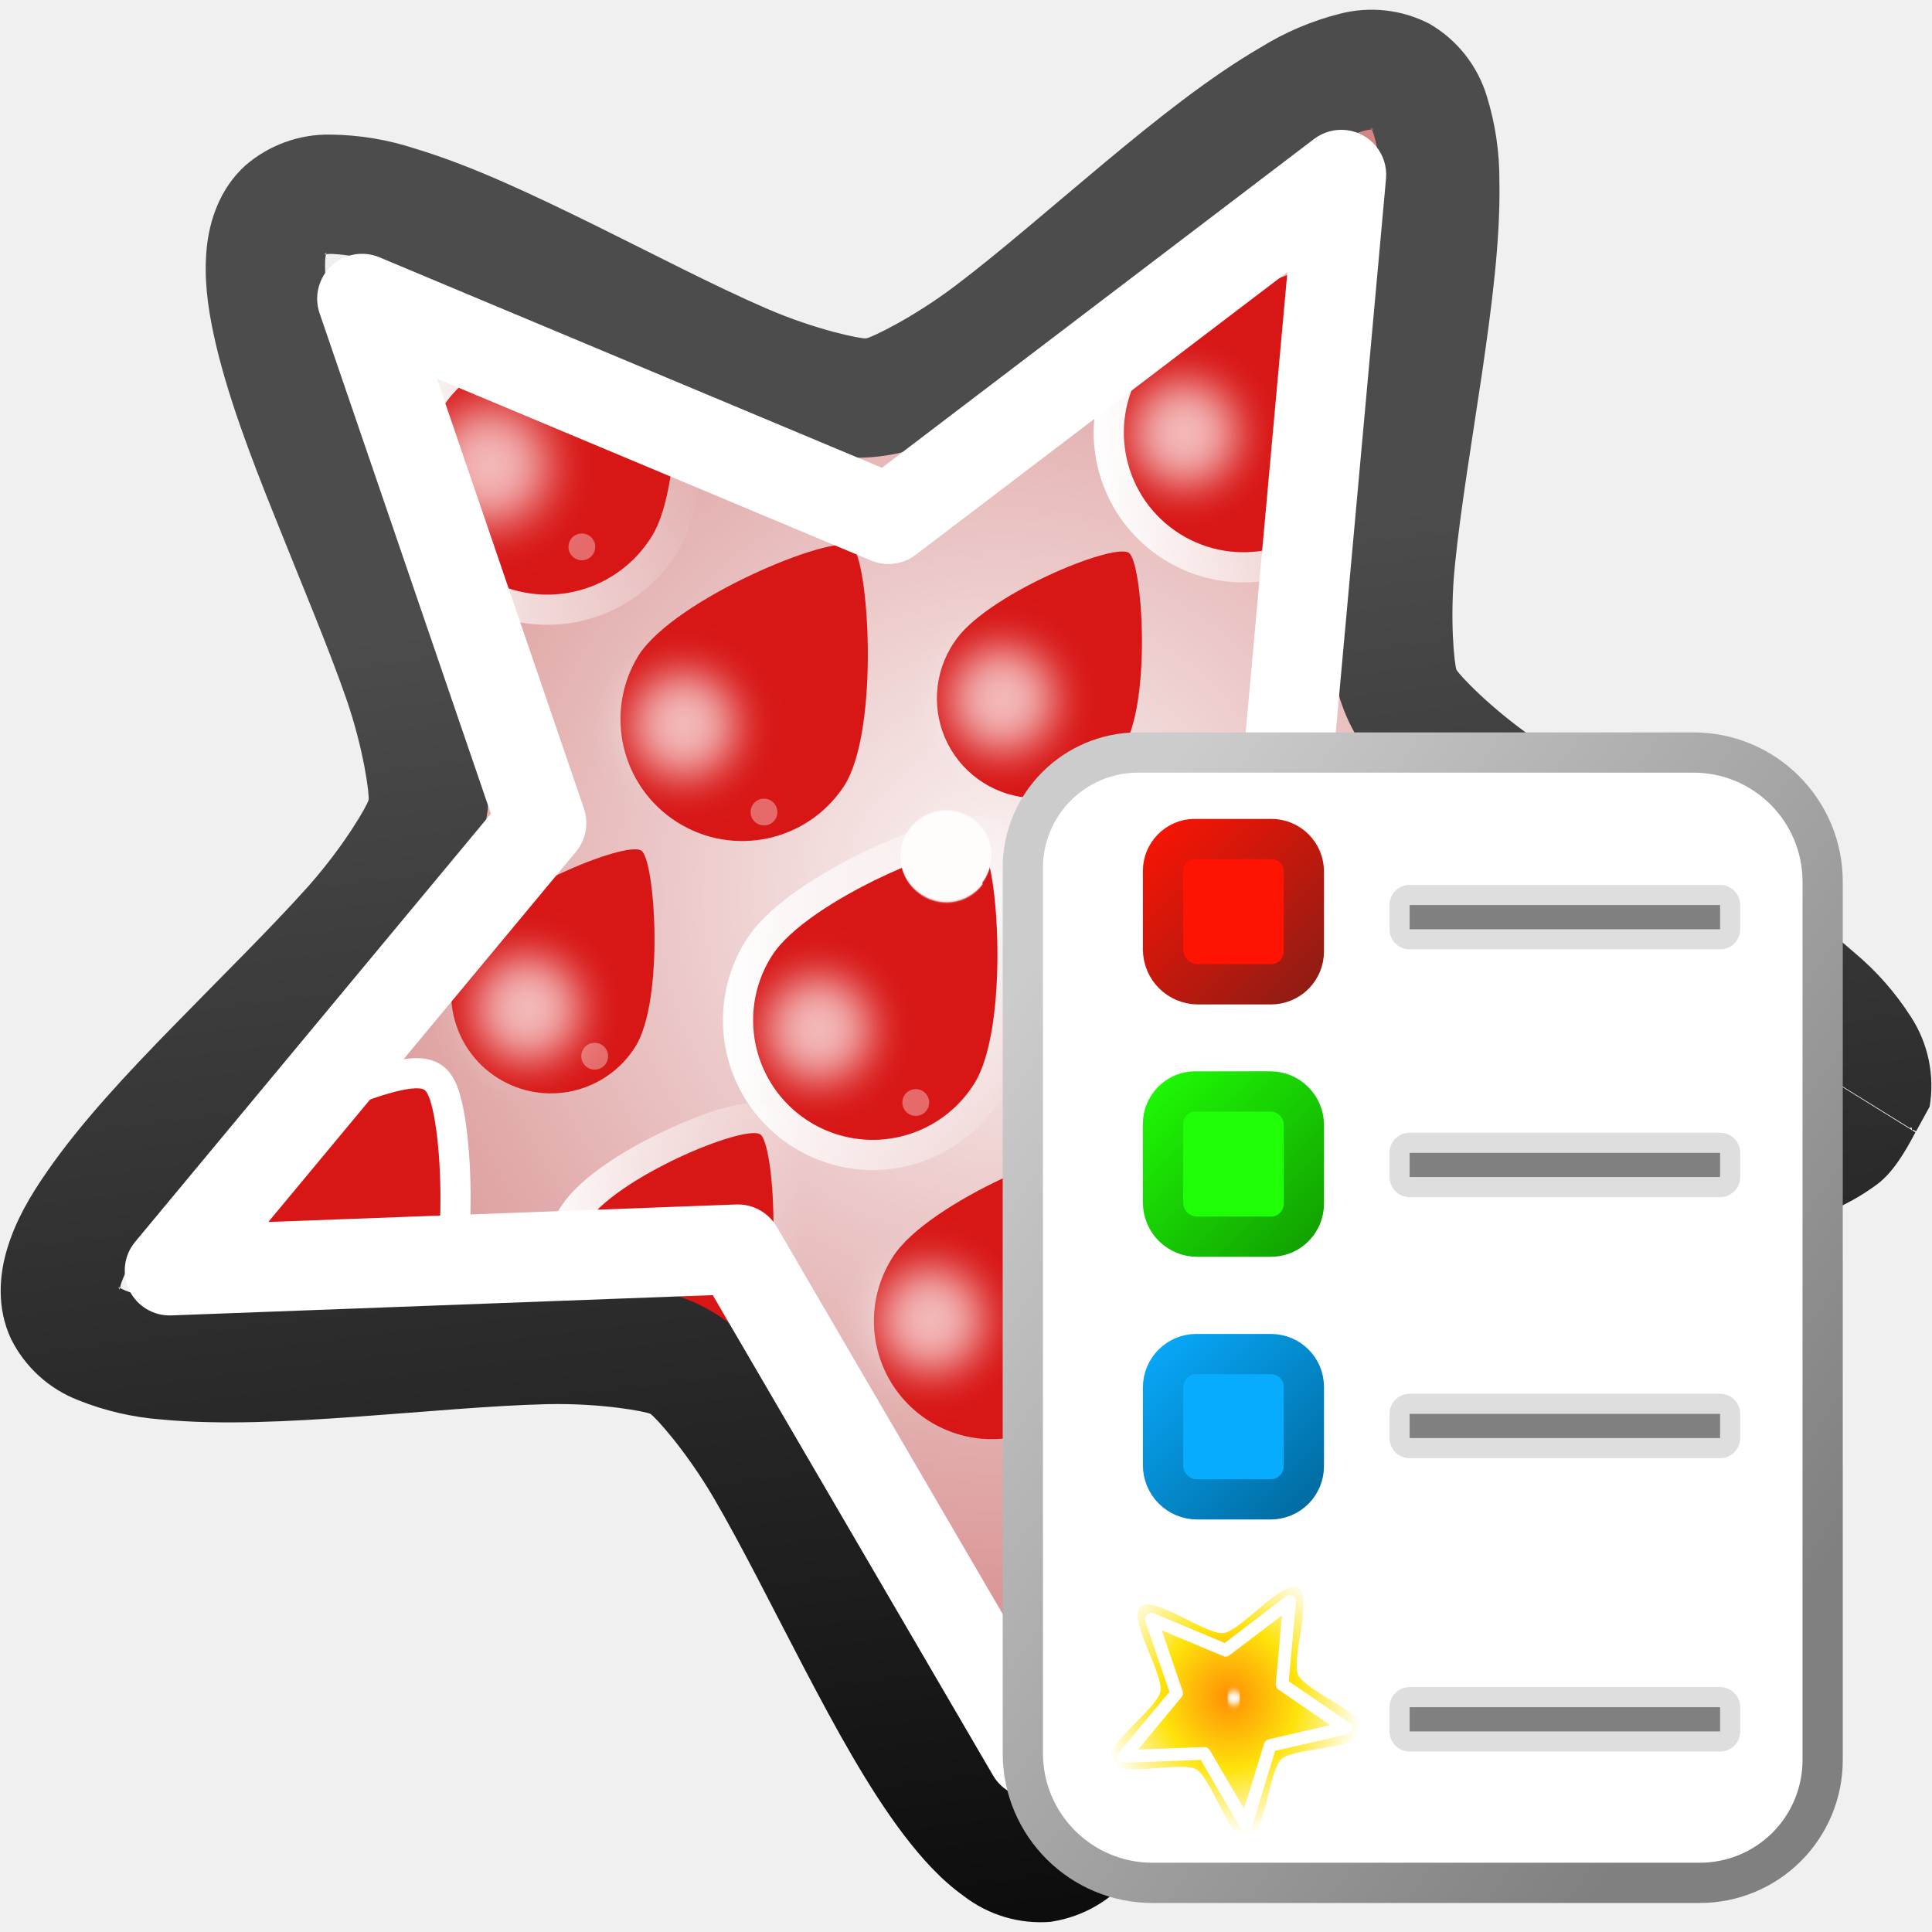
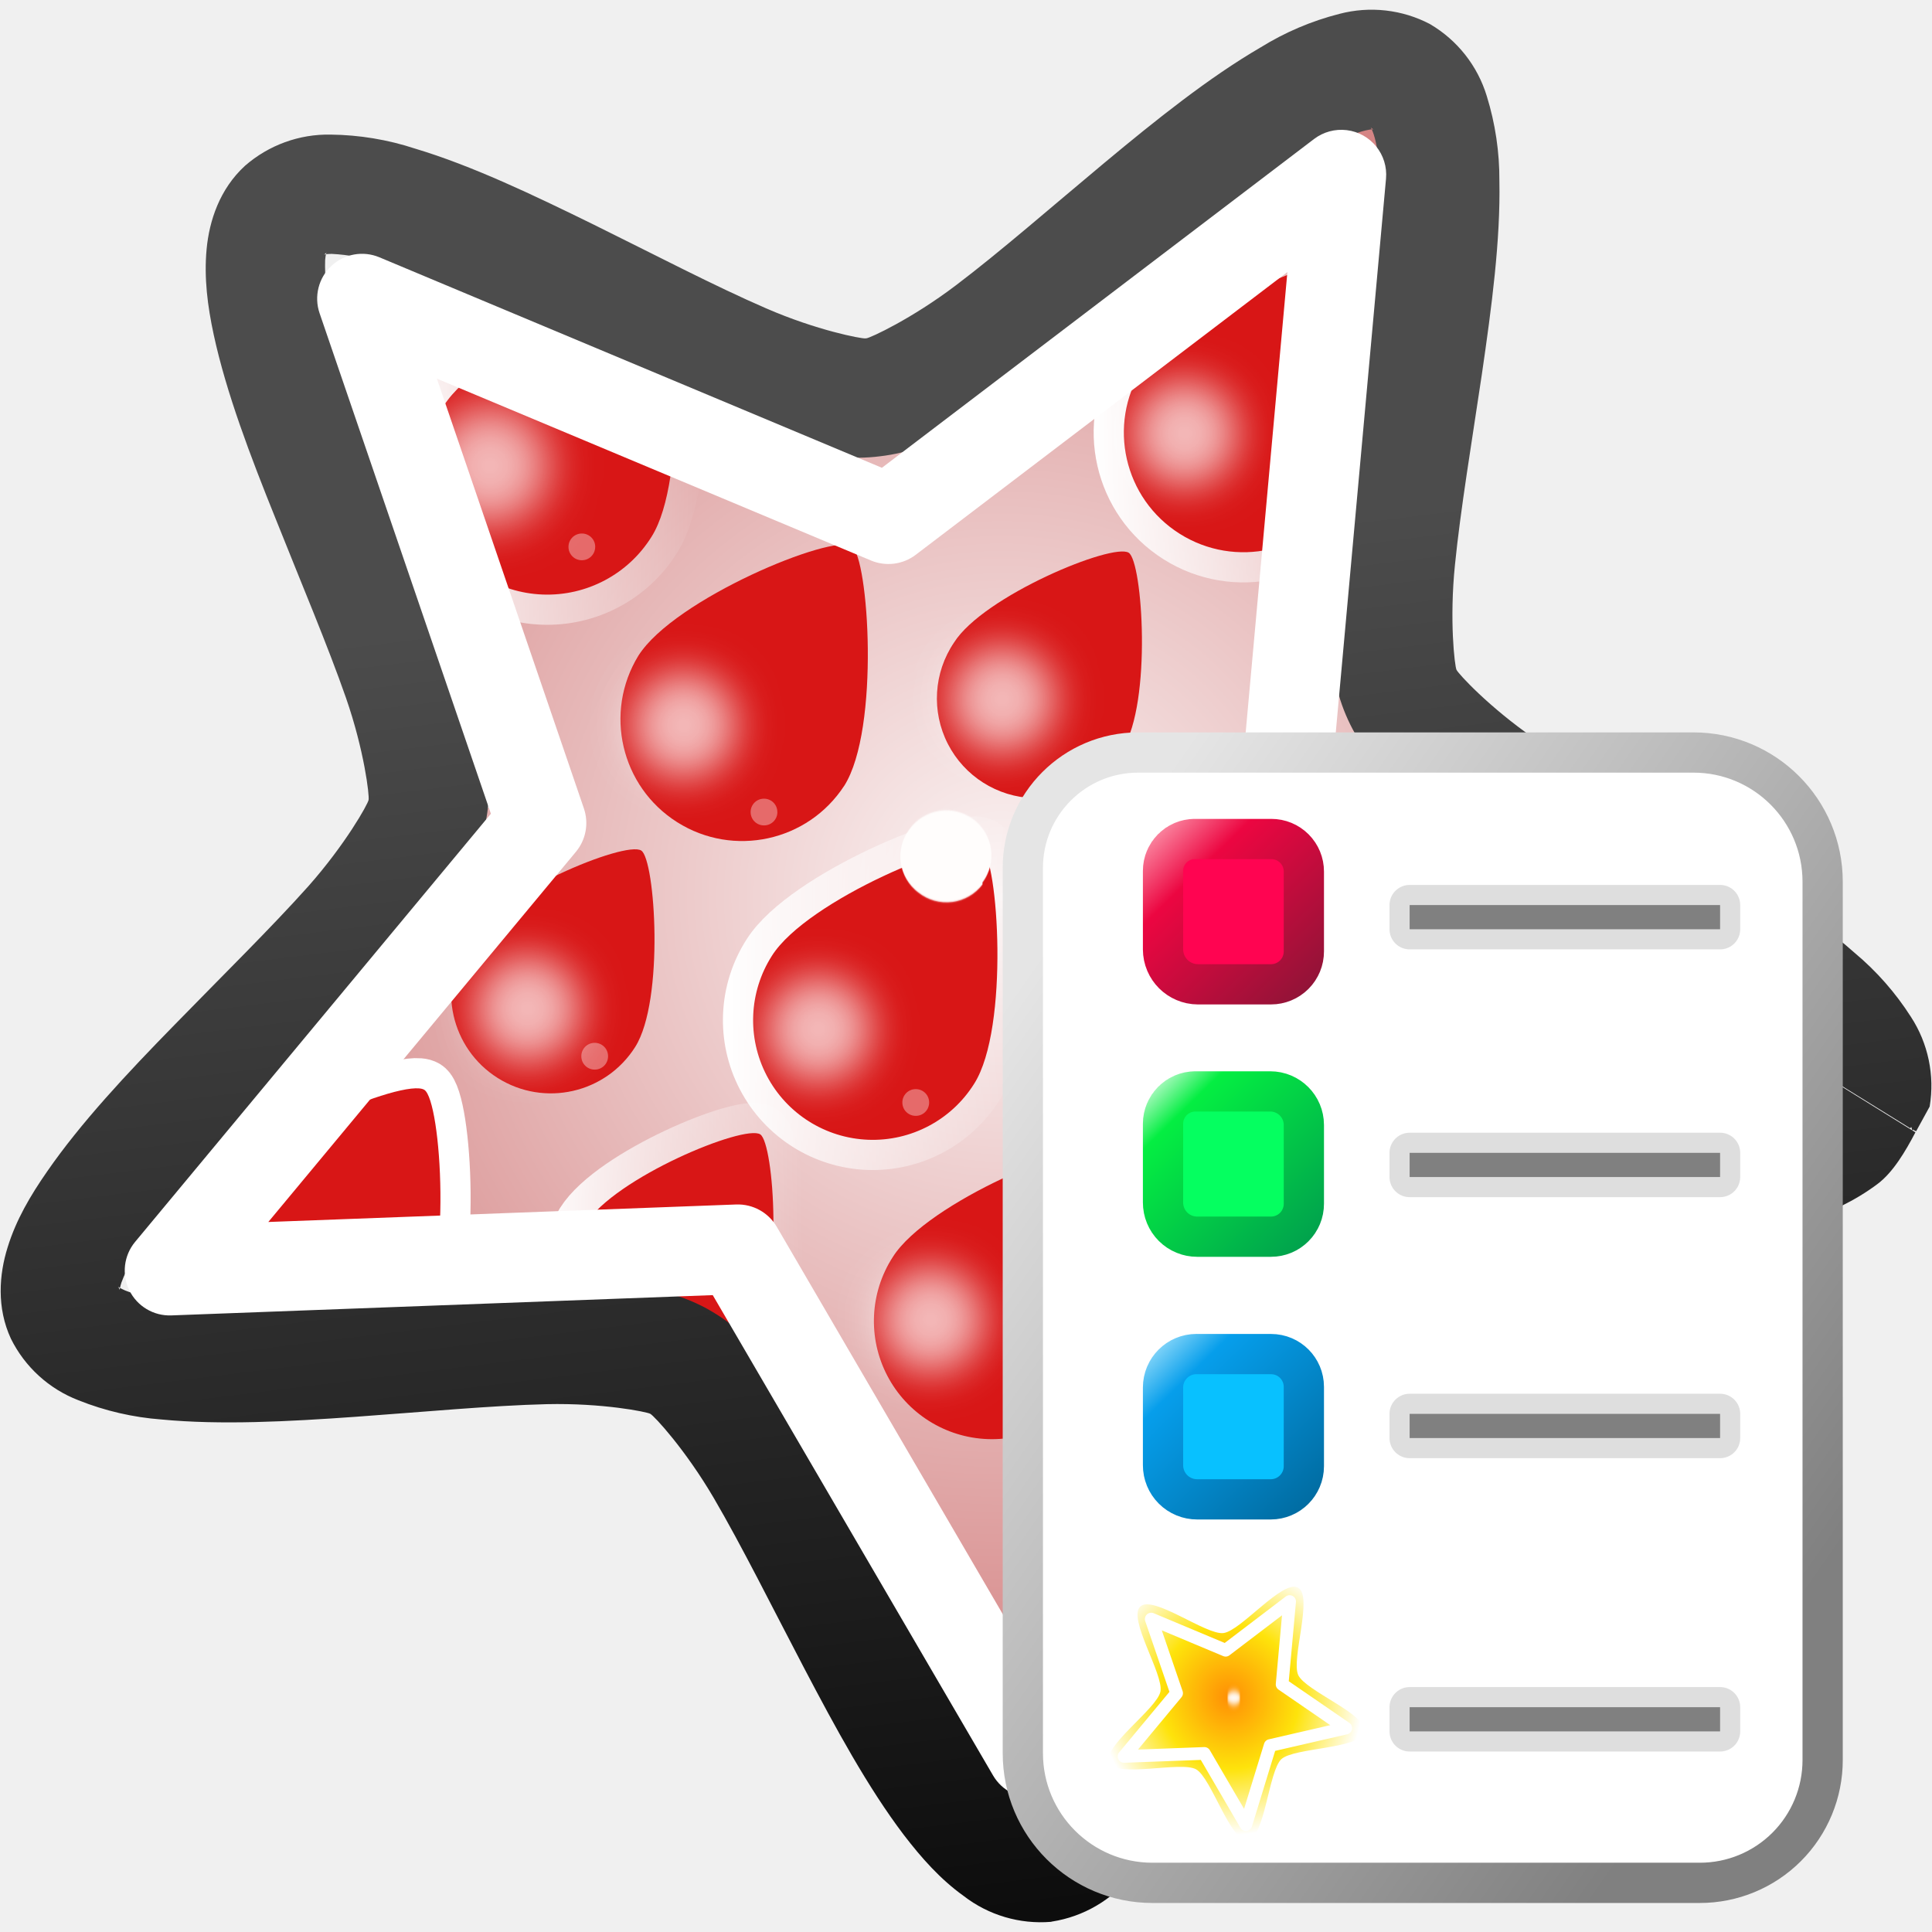
<svg xmlns="http://www.w3.org/2000/svg" xmlns:xlink="http://www.w3.org/1999/xlink" width="48" height="48">
  <defs>
-     <linearGradient id="g">
-       <stop offset="0" stop-color="#08acff" />
-       <stop offset="1" stop-color="#069" />
-     </linearGradient>
-     <linearGradient id="f">
-       <stop offset="0" stop-color="#1fff05" />
-       <stop offset="1" stop-color="#109900" />
-     </linearGradient>
-     <linearGradient id="e">
-       <stop offset="0" stop-color="#ff1404" />
-       <stop offset="1" stop-color="#861d15" />
-     </linearGradient>
    <linearGradient id="c">
-       <stop offset="0" stop-color="#ccc" />
+       <stop offset="0" stop-color="#e5e5e5" />
      <stop offset="1" stop-color="gray" />
    </linearGradient>
    <linearGradient id="a">
      <stop offset="0" stop-color="#4c4c4c" />
      <stop offset="1" stop-color="#0d0d0d" />
    </linearGradient>
-     <linearGradient xlink:href="#a" id="P" x1="5.83" x2="12.91" y1="6.7" y2="13.2" gradientUnits="userSpaceOnUse" />
-     <linearGradient xlink:href="#c" id="R" x1="25.47" y1="24.208" x2="45.783" y2="38.346" gradientUnits="userSpaceOnUse" />
+     <linearGradient xlink:href="#a" id="Q" x1="5.83" x2="12.91" y1="6.7" y2="13.2" gradientUnits="userSpaceOnUse" />
+     <linearGradient xlink:href="#c" id="S" x1="25.47" y1="24.208" x2="45.783" y2="38.346" gradientUnits="userSpaceOnUse" />
    <linearGradient id="d">
      <stop offset="0" stop-color="#ff8f05" />
      <stop offset=".522" stop-color="#fee30b" />
      <stop offset="1" stop-color="#fff" />
    </linearGradient>
-     <linearGradient xlink:href="#e" id="S" x1="28.395" y1="20.758" x2="32.894" y2="25.368" gradientUnits="userSpaceOnUse" />
-     <linearGradient xlink:href="#f" id="T" x1="28.395" y1="27.368" x2="32.894" y2="31.977" gradientUnits="userSpaceOnUse" />
-     <linearGradient xlink:href="#g" id="U" x1="28.395" y1="33.894" x2="32.894" y2="38.503" gradientUnits="userSpaceOnUse" />
-     <linearGradient id="t">
+     <linearGradient id="r">
      <stop offset="0" stop-color="#fff" />
      <stop offset="1" stop-color="#fff" stop-opacity="0" />
    </linearGradient>
-     <linearGradient id="C">
+     <linearGradient id="A">
      <stop offset="0" stop-color="#fbf5f5" />
      <stop offset="1" stop-color="#d58585" />
    </linearGradient>
-     <linearGradient xlink:href="#t" id="E" x1="27.124" y1="10.096" x2="34.683" y2="10.096" gradientUnits="userSpaceOnUse" />
-     <linearGradient xlink:href="#t" id="F" x1="17.929" y1="24.67" x2="25.488" y2="24.67" gradientUnits="userSpaceOnUse" />
-     <linearGradient xlink:href="#t" id="G" x1="13.374" y1="31.183" x2="19.923" y2="31.183" gradientUnits="userSpaceOnUse" />
-     <linearGradient xlink:href="#t" id="H" x1="9.768" y1="11.023" x2="17.486" y2="11.023" gradientUnits="userSpaceOnUse" />
-     <filter id="W" width="1.832" height="1.832" x="-.416" y="-.416" color-interpolation-filters="sRGB">
+     <linearGradient xlink:href="#r" id="F" x1="27.124" y1="10.096" x2="34.683" y2="10.096" gradientUnits="userSpaceOnUse" />
+     <linearGradient xlink:href="#r" id="G" x1="17.929" y1="24.67" x2="25.488" y2="24.67" gradientUnits="userSpaceOnUse" />
+     <linearGradient xlink:href="#r" id="H" x1="13.374" y1="31.183" x2="19.923" y2="31.183" gradientUnits="userSpaceOnUse" />
+     <linearGradient xlink:href="#r" id="I" x1="9.768" y1="11.023" x2="17.486" y2="11.023" gradientUnits="userSpaceOnUse" />
+     <linearGradient xlink:href="#B" id="V" x1="28.395" y1="33.894" x2="32.894" y2="38.503" gradientUnits="userSpaceOnUse" gradientTransform="translate(0 -.752)" />
+     <linearGradient id="B">
+       <stop offset="0" stop-color="#bbedff" />
+       <stop offset=".24" stop-color="#069eeb" />
+       <stop offset="1" stop-color="#069" />
+     </linearGradient>
+     <linearGradient xlink:href="#C" id="U" x1="28.395" y1="27.368" x2="32.894" y2="31.977" gradientUnits="userSpaceOnUse" gradientTransform="translate(0 -.752)" />
+     <linearGradient id="C">
+       <stop offset="0" stop-color="#fff" />
+       <stop offset=".217" stop-color="#04ee42" />
+       <stop offset="1" stop-color="#00994e" />
+     </linearGradient>
+     <linearGradient xlink:href="#D" id="T" x1="28.395" y1="20.758" x2="32.894" y2="25.368" gradientUnits="userSpaceOnUse" gradientTransform="translate(0 -.413)" />
+     <linearGradient id="D">
+       <stop offset="0" stop-color="#ffb0bf" />
+       <stop offset=".294" stop-color="#ec0641" />
+       <stop offset="1" stop-color="#861536" />
+     </linearGradient>
+     <filter id="X" width="1.832" height="1.832" x="-.416" y="-.416" color-interpolation-filters="sRGB">
      <feGaussianBlur stdDeviation=".13" />
    </filter>
-     <filter id="Q" width="1.04" height="1.04" x="-.02" y="-.02" color-interpolation-filters="sRGB">
+     <filter id="R" width="1.04" height="1.04" x="-.02" y="-.02" color-interpolation-filters="sRGB">
      <feGaussianBlur stdDeviation=".006" />
-     </filter>
-     <filter id="I" x="-.48" y="-.48" width="1.961" height="1.96" color-interpolation-filters="sRGB">
-       <feGaussianBlur stdDeviation=".718" />
    </filter>
    <filter id="J" x="-.48" y="-.48" width="1.961" height="1.96" color-interpolation-filters="sRGB">
      <feGaussianBlur stdDeviation=".718" />
    </filter>
    <filter id="K" x="-.48" y="-.48" width="1.961" height="1.96" color-interpolation-filters="sRGB">
      <feGaussianBlur stdDeviation=".718" />
    </filter>
    <filter id="L" x="-.48" y="-.48" width="1.961" height="1.96" color-interpolation-filters="sRGB">
      <feGaussianBlur stdDeviation=".718" />
    </filter>
    <filter id="M" x="-.48" y="-.48" width="1.961" height="1.96" color-interpolation-filters="sRGB">
      <feGaussianBlur stdDeviation=".718" />
    </filter>
    <filter id="N" x="-.48" y="-.48" width="1.961" height="1.96" color-interpolation-filters="sRGB">
      <feGaussianBlur stdDeviation=".718" />
    </filter>
    <filter id="O" x="-.48" y="-.48" width="1.961" height="1.96" color-interpolation-filters="sRGB">
      <feGaussianBlur stdDeviation=".718" />
    </filter>
-     <radialGradient xlink:href="#d" id="V" cx="7.18" cy="8.2" r="6.59" fx="7.18" fy="8.2" gradientTransform="matrix(.9 .5558 -.5314 .8606 5.08 -2.85)" gradientUnits="userSpaceOnUse" />
-     <radialGradient xlink:href="#C" id="D" cx="24.844" cy="22.304" fx="24.844" fy="22.304" r="20.606" gradientTransform="matrix(1 0 0 1.0055 0 -.123)" gradientUnits="userSpaceOnUse" />
+     <filter id="P" x="-.48" y="-.48" width="1.961" height="1.96" color-interpolation-filters="sRGB">
+       <feGaussianBlur stdDeviation=".718" />
+     </filter>
+     <radialGradient xlink:href="#d" id="W" cx="7.18" cy="8.2" r="6.59" fx="7.18" fy="8.2" gradientTransform="matrix(.9 .5558 -.5314 .8606 5.08 -2.85)" gradientUnits="userSpaceOnUse" />
+     <radialGradient xlink:href="#A" id="E" cx="24.844" cy="22.304" fx="24.844" fy="22.304" r="20.606" gradientTransform="matrix(1 0 0 1.0055 0 -.123)" gradientUnits="userSpaceOnUse" />
    <path fill="#fff" d="M-3.482 14.551a1.794 1.794 0 0 1-1.794 1.795A1.794 1.794 0 0 1-7.07 14.55a1.794 1.794 0 0 1 1.794-1.794 1.794 1.794 0 0 1 1.794 1.794z" id="reuse-0" />
    <path fill="#fffdfc" d="M8.5 7.99a.37.37 0 0 1-.38.37.37.37 0 0 1-.37-.37.37.37 0 0 1 .37-.38.37.37 0 0 1 .37.37" id="reuse-1" />
  </defs>
-   <path style="-inkscape-stroke:none" d="M34.598 1.592a1.12 1.12 0 0 0-.808.22L23.05 9.98 10.564 4.75c-.887-.372-1.797.478-1.486 1.388l4.257 12.438-8.84 10.638c-.614.742-.063 1.861.899 1.827l13.453-.504 6.963 11.931c.49.84 1.744.695 2.03-.234l4.08-13.285 12.663-2.914c.946-.218 1.181-1.457.381-2.006l-10.652-7.32L35.575 2.8a1.115 1.115 0 0 0-.977-1.208" color="#000" fill="url(#D)" transform="translate(.044 -.011)" />
+   <path style="-inkscape-stroke:none" d="M34.598 1.592a1.12 1.12 0 0 0-.808.22L23.05 9.98 10.564 4.75c-.887-.372-1.797.478-1.486 1.388l4.257 12.438-8.84 10.638c-.614.742-.063 1.861.899 1.827l13.453-.504 6.963 11.931c.49.84 1.744.695 2.03-.234l4.08-13.285 12.663-2.914c.946-.218 1.181-1.457.381-2.006l-10.652-7.32L35.575 2.8a1.115 1.115 0 0 0-.977-1.208" color="#000" fill="url(#E)" transform="translate(.044 -.011)" />
  <path d="M27.142 34.364a2.934 2.934 0 1 1-4.96-3.135c.866-1.37 4.672-2.941 5.14-2.64.408.263.686 4.406-.18 5.775" fill="#d81616" paint-order="stroke markers fill" />
-   <path d="M33.356 12.359a2.973 2.973 0 0 1-5.026-3.177c.878-1.388 4.735-2.98 5.209-2.675.413.266.694 4.464-.183 5.852" fill="#d81616" stroke="url(#E)" stroke-width="1.5" stroke-linecap="round" stroke-linejoin="round" paint-order="stroke markers fill" transform="translate(.044 -.011)" />
+   <path d="M33.356 12.359a2.973 2.973 0 0 1-5.026-3.177c.878-1.388 4.735-2.98 5.209-2.675.413.266.694 4.464-.183 5.852" fill="#d81616" stroke="url(#F)" stroke-width="1.5" stroke-linecap="round" stroke-linejoin="round" paint-order="stroke markers fill" transform="translate(.044 -.011)" />
  <path d="M27.89 18.61a2.478 2.478 0 1 1-4.187-2.647c.73-1.157 3.945-2.484 4.34-2.23.345.222.58 3.72-.152 4.877" fill="#d81616" paint-order="stroke markers fill" />
-   <path d="M24.161 26.933a2.973 2.973 0 1 1-5.026-3.177c.878-1.388 4.735-2.98 5.209-2.675.413.266.694 4.464-.183 5.852" fill="#d81616" stroke="url(#F)" stroke-width="1.5" stroke-linecap="round" stroke-linejoin="round" paint-order="stroke fill markers" transform="translate(.044 -.011)" />
-   <path d="M18.692 33.071a2.478 2.478 0 0 1-4.188-2.648c.73-1.156 3.945-2.483 4.34-2.229.345.222.579 3.72-.152 4.877" fill="#d81616" stroke="url(#G)" stroke-width="1.5" stroke-linecap="round" stroke-linejoin="round" paint-order="stroke markers fill" transform="translate(.044 -.011)" />
-   <path d="M16.144 13.345a3.051 3.051 0 1 1-5.158-3.26c.9-1.425 4.86-3.059 5.345-2.746.425.273.713 4.582-.187 6.006" fill="#d81616" stroke="url(#H)" stroke-width="1.5" stroke-linecap="round" stroke-linejoin="round" paint-order="stroke markers fill" transform="translate(.044 -.011)" />
+   <path d="M24.161 26.933a2.973 2.973 0 1 1-5.026-3.177c.878-1.388 4.735-2.98 5.209-2.675.413.266.694 4.464-.183 5.852" fill="#d81616" stroke="url(#G)" stroke-width="1.5" stroke-linecap="round" stroke-linejoin="round" paint-order="stroke fill markers" transform="translate(.044 -.011)" />
+   <path d="M18.692 33.071a2.478 2.478 0 0 1-4.188-2.648c.73-1.156 3.945-2.483 4.34-2.229.345.222.579 3.72-.152 4.877" fill="#d81616" stroke="url(#H)" stroke-width="1.5" stroke-linecap="round" stroke-linejoin="round" paint-order="stroke markers fill" transform="translate(.044 -.011)" />
+   <path d="M16.144 13.345a3.051 3.051 0 1 1-5.158-3.26c.9-1.425 4.86-3.059 5.345-2.746.425.273.713 4.582-.187 6.006" fill="#d81616" stroke="url(#I)" stroke-width="1.5" stroke-linecap="round" stroke-linejoin="round" paint-order="stroke markers fill" transform="translate(.044 -.011)" />
  <path d="M20.974 19.523a3.025 3.025 0 0 1-5.113-3.233c.893-1.412 4.818-3.032 5.3-2.721.42.27.707 4.542-.186 5.954zM15.782 26.01a2.478 2.478 0 1 1-4.19-2.648c.732-1.156 3.947-2.483 4.34-2.23.346.223.58 3.72-.15 4.878" fill="#d81616" paint-order="stroke markers fill" />
  <path d="M10.358 33.024a3.021 3.021 0 0 1-5.107-3.23c.892-1.41 4.81-3.027 5.292-2.717.42.27.706 4.537-.185 5.947" fill="#d81616" stroke="#fff" stroke-width="1.5" stroke-linecap="round" stroke-linejoin="round" paint-order="stroke markers fill" />
-   <use transform="translate(24.177 14.979)scale(.7279)" opacity=".699" paint-order="stroke markers fill" filter="url(#I)" xlink:href="#reuse-0" />
-   <use transform="translate(20.826 7.422)scale(.7279)" opacity=".699" paint-order="stroke markers fill" filter="url(#J)" xlink:href="#reuse-0" />
-   <use transform="translate(28.743 6.784)scale(.7279)" opacity=".699" paint-order="stroke markers fill" filter="url(#K)" xlink:href="#reuse-0" />
-   <use transform="translate(33.27 .179)scale(.7279)" opacity=".699" paint-order="stroke markers fill" filter="url(#L)" xlink:href="#reuse-0" />
-   <use transform="translate(16.949 14.472)scale(.7279)" opacity=".699" paint-order="stroke markers fill" filter="url(#M)" xlink:href="#reuse-0" />
-   <use transform="translate(26.969 22.196)scale(.7279)" opacity=".699" paint-order="stroke markers fill" filter="url(#N)" xlink:href="#reuse-0" />
-   <use transform="translate(16.45 -.23)scale(.81104)" opacity=".699" paint-order="stroke markers fill" filter="url(#O)" xlink:href="#reuse-0" />
+   <use transform="translate(24.177 14.979)scale(.7279)" opacity=".699" paint-order="stroke markers fill" filter="url(#J)" xlink:href="#reuse-0" />
+   <use transform="translate(20.826 7.422)scale(.7279)" opacity=".699" paint-order="stroke markers fill" filter="url(#K)" xlink:href="#reuse-0" />
+   <use transform="translate(28.743 6.784)scale(.7279)" opacity=".699" paint-order="stroke markers fill" filter="url(#L)" xlink:href="#reuse-0" />
+   <use transform="translate(33.27 .179)scale(.7279)" opacity=".699" paint-order="stroke markers fill" filter="url(#M)" xlink:href="#reuse-0" />
+   <use transform="translate(16.949 14.472)scale(.7279)" opacity=".699" paint-order="stroke markers fill" filter="url(#N)" xlink:href="#reuse-0" />
+   <use transform="translate(26.969 22.196)scale(.7279)" opacity=".699" paint-order="stroke markers fill" filter="url(#O)" xlink:href="#reuse-0" />
+   <use transform="translate(16.45 -.23)scale(.81104)" opacity=".699" paint-order="stroke markers fill" filter="url(#P)" xlink:href="#reuse-0" />
  <path d="M19.314 20.175a.33.33 0 0 1-.333.332.33.33 0 0 1-.332-.332.33.33 0 0 1 .332-.332.33.33 0 0 1 .332.332zm3.77 7.216a.33.33 0 0 1-.332.332.33.33 0 0 1-.333-.332.33.33 0 0 1 .333-.332.33.33 0 0 1 .332.332m-7.977-1.15a.33.33 0 0 1-.332.333.33.33 0 0 1-.332-.333.33.33 0 0 1 .332-.332.33.33 0 0 1 .332.332m-.32-12.654a.33.33 0 0 1-.331.332.33.33 0 0 1-.332-.332.33.33 0 0 1 .332-.332.33.33 0 0 1 .332.332" opacity=".36" fill="#fff" paint-order="stroke markers fill" />
-   <path style="-inkscape-stroke:none" d="M6.154 1.334a.9.9 0 0 0-.539.363 2 2 0 0 0-.273.547c-.14.399-.231.87-.313 1.348s-.153.961-.238 1.347c-.085.387-.221.68-.24.7l-.004.004-.002.002c-.019.02-.3.181-.678.296-.378.116-.854.225-1.324.344-.47.12-.934.244-1.32.414a2 2 0 0 0-.524.315.9.9 0 0 0-.32.564c-.03.242.06.462.178.629s.267.302.435.43c.337.256.759.486 1.19.71.43.226.868.444 1.21.643.343.2.581.42.596.448.016.027.08.347.073.744-.009.397-.052.884-.084 1.369-.033.484-.055.963-.012 1.383.021.21.056.406.137.593.08.187.22.378.441.479a.9.9 0 0 0 .652.021 2 2 0 0 0 .54-.28c.346-.242.695-.572 1.04-.911s.686-.69.98-.953c.295-.263.577-.42.606-.426.034-.007.359.032.735.162.375.13.826.322 1.277.502s.901.352 1.314.442c.207.044.405.071.608.054a.9.9 0 0 0 .596-.265l.002-.004.002-.002a.9.9 0 0 0 .216-.616 2 2 0 0 0-.101-.6c-.123-.404-.33-.838-.545-1.273s-.442-.868-.602-1.232c-.159-.361-.222-.676-.218-.713.004-.032.139-.326.378-.64.241-.316.564-.685.875-1.057.312-.373.611-.746.823-1.111.106-.183.192-.366.236-.565.03-.133 0-.304-.034-.453l-.806.123-.002-.004.762-.117c-.013-.034.037.027.018-.006l-.002.003.029-.008-.041-.196a.9.9 0 0 0-.518-.399 2 2 0 0 0-.601-.086c-.422-.007-.896.056-1.375.127-.48.072-.962.154-1.356.194-.393.04-.714.001-.742-.012s-.268-.234-.494-.56c-.227-.326-.48-.746-.738-1.157-.259-.41-.52-.812-.801-1.127a2 2 0 0 0-.461-.4.9.9 0 0 0-.64-.127Zm.17.832h.002c-.024.005-.026-.01.033.025.06.036.158.118.264.237.212.237.463.611.715 1.011s.505.827.758 1.19c.252.363.464.676.836.848s.746.13 1.185.085c.44-.044.928-.129 1.395-.199s.915-.123 1.234-.117c.16.003.286.023.352.045.054.018.042.015.035.006l.008.014c-.011-.02.001-.025-.014.043a1.3 1.3 0 0 1-.14.324c-.16.275-.44.63-.743.992-.302.362-.629.735-.896 1.086-.268.35-.498.646-.55 1.05v.003l-.001.004c-.046.405.109.749.287 1.154s.409.844.62 1.267c.21.424.398.836.491 1.143.047.153.067.279.067.35 0 .064-.007.057.004.043.013-.012.021-.006-.043 0a1.4 1.4 0 0 1-.356-.04c-.313-.068-.738-.222-1.178-.398s-.898-.37-1.316-.516c-.418-.145-.773-.271-1.174-.193h-.002c-.402.08-.68.333-1.008.627s-.673.648-1.01.979-.667.636-.929.818c-.13.09-.244.149-.31.17-.067.02-.063.008-.042.017l-.002-.002h-.001c.022.01.015.023-.012-.04a1.3 1.3 0 0 1-.074-.344c-.033-.317-.014-.769.017-1.24.032-.472.075-.967.084-1.409s.02-.818-.18-1.176-.528-.545-.91-.767c-.382-.223-.826-.443-1.246-.662s-.813-.44-1.066-.633a1.3 1.3 0 0 1-.258-.244c-.04-.057-.025-.055-.027-.033v-.006c-.003.025-.018.022.035-.024a1.3 1.3 0 0 1 .306-.175c.293-.13.728-.254 1.186-.37s.943-.227 1.365-.355.78-.236 1.057-.54c.277-.298.355-.664.45-1.093.094-.43.166-.921.245-1.387.08-.465.17-.908.276-1.209.053-.15.112-.262.154-.318s.047-.043.025-.039Z" transform="matrix(2.647 2.2616 -2.267 2.6553 22.264 -16.861)" color="#000" fill="url(#P)" fill-rule="evenodd" />
+   <path style="-inkscape-stroke:none" d="M6.154 1.334a.9.9 0 0 0-.539.363 2 2 0 0 0-.273.547c-.14.399-.231.87-.313 1.348s-.153.961-.238 1.347c-.085.387-.221.68-.24.7l-.004.004-.002.002c-.019.02-.3.181-.678.296-.378.116-.854.225-1.324.344-.47.12-.934.244-1.32.414a2 2 0 0 0-.524.315.9.9 0 0 0-.32.564c-.03.242.06.462.178.629s.267.302.435.43c.337.256.759.486 1.19.71.43.226.868.444 1.21.643.343.2.581.42.596.448.016.027.08.347.073.744-.009.397-.052.884-.084 1.369-.033.484-.055.963-.012 1.383.021.21.056.406.137.593.08.187.22.378.441.479a.9.9 0 0 0 .652.021 2 2 0 0 0 .54-.28c.346-.242.695-.572 1.04-.911s.686-.69.98-.953c.295-.263.577-.42.606-.426.034-.007.359.032.735.162.375.13.826.322 1.277.502s.901.352 1.314.442c.207.044.405.071.608.054a.9.9 0 0 0 .596-.265l.002-.004.002-.002a.9.9 0 0 0 .216-.616 2 2 0 0 0-.101-.6c-.123-.404-.33-.838-.545-1.273s-.442-.868-.602-1.232c-.159-.361-.222-.676-.218-.713.004-.032.139-.326.378-.64.241-.316.564-.685.875-1.057.312-.373.611-.746.823-1.111.106-.183.192-.366.236-.565.03-.133 0-.304-.034-.453l-.806.123-.002-.004.762-.117c-.013-.034.037.027.018-.006l-.002.003.029-.008-.041-.196a.9.9 0 0 0-.518-.399 2 2 0 0 0-.601-.086c-.422-.007-.896.056-1.375.127-.48.072-.962.154-1.356.194-.393.04-.714.001-.742-.012s-.268-.234-.494-.56c-.227-.326-.48-.746-.738-1.157-.259-.41-.52-.812-.801-1.127a2 2 0 0 0-.461-.4.9.9 0 0 0-.64-.127Zm.17.832h.002c-.024.005-.026-.01.033.025.06.036.158.118.264.237.212.237.463.611.715 1.011s.505.827.758 1.19c.252.363.464.676.836.848s.746.13 1.185.085c.44-.044.928-.129 1.395-.199s.915-.123 1.234-.117c.16.003.286.023.352.045.054.018.042.015.035.006l.008.014c-.011-.02.001-.025-.014.043a1.3 1.3 0 0 1-.14.324c-.16.275-.44.63-.743.992-.302.362-.629.735-.896 1.086-.268.35-.498.646-.55 1.05v.003l-.001.004c-.046.405.109.749.287 1.154s.409.844.62 1.267c.21.424.398.836.491 1.143.047.153.067.279.067.35 0 .064-.007.057.004.043.013-.012.021-.006-.043 0a1.4 1.4 0 0 1-.356-.04c-.313-.068-.738-.222-1.178-.398s-.898-.37-1.316-.516c-.418-.145-.773-.271-1.174-.193h-.002c-.402.08-.68.333-1.008.627s-.673.648-1.01.979-.667.636-.929.818c-.13.09-.244.149-.31.17-.067.02-.063.008-.042.017l-.002-.002h-.001c.022.01.015.023-.012-.04a1.3 1.3 0 0 1-.074-.344c-.033-.317-.014-.769.017-1.24.032-.472.075-.967.084-1.409s.02-.818-.18-1.176-.528-.545-.91-.767c-.382-.223-.826-.443-1.246-.662s-.813-.44-1.066-.633a1.3 1.3 0 0 1-.258-.244c-.04-.057-.025-.055-.027-.033v-.006c-.003.025-.018.022.035-.024a1.3 1.3 0 0 1 .306-.175c.293-.13.728-.254 1.186-.37s.943-.227 1.365-.355.78-.236 1.057-.54c.277-.298.355-.664.45-1.093.094-.43.166-.921.245-1.387.08-.465.17-.908.276-1.209.053-.15.112-.262.154-.318s.047-.043.025-.039Z" transform="matrix(2.647 2.2616 -2.267 2.6553 22.264 -16.861)" color="#000" fill="url(#Q)" fill-rule="evenodd" />
  <path style="-inkscape-stroke:none" d="M33.414 3.244a1.12 1.12 0 0 0-.809.219l-10.738 8.17-12.486-5.23A1.115 1.115 0 0 0 7.895 7.79l4.257 12.438-8.84 10.638a1.115 1.115 0 0 0 .899 1.826l13.453-.504 6.963 11.932a1.115 1.115 0 0 0 2.03-.234l4.08-13.285L43.4 27.687a1.115 1.115 0 0 0 .381-2.005l-10.652-7.32 1.262-13.91a1.115 1.115 0 0 0-.977-1.208M31.941 6.77 30.85 18.809a1.12 1.12 0 0 0 .478 1.02l9.1 6.255-10.819 2.49a1.12 1.12 0 0 0-.814.758L25.27 40.801l-6.017-10.313a1.12 1.12 0 0 0-1.006-.552l-11.625.435 7.645-9.2a1.12 1.12 0 0 0 .197-1.071L10.81 9.418l10.789 4.52a1.12 1.12 0 0 0 1.105-.141z" color="#000" fill="#fff" transform="translate(.044 -.011)" />
-   <use fill-rule="evenodd" filter="url(#Q)" transform="rotate(36.96 28.483 21.055)scale(3.0331)" style="mix-blend-mode:normal" xlink:href="#reuse-1" />
+   <use fill-rule="evenodd" filter="url(#R)" transform="rotate(36.96 28.483 21.055)scale(3.0331)" style="mix-blend-mode:normal" xlink:href="#reuse-1" />
  <g stroke-linecap="round" paint-order="markers stroke fill">
-     <path d="M28.278 19.196h13.796a2.71 2.71 45 0 1 2.709 2.708v21.824a2.55 2.55 135 0 1-2.552 2.551h-13.6a2.72 2.72 45 0 1-2.719-2.719V21.562a2.365 2.365 135 0 1 2.366-2.366z" fill="#fff" stroke="url(#R)" stroke-width="2" />
-     <path d="M29.685 21.758h1.901a.307.307 45 0 1 .308.308v1.985a.316.316 135 0 1-.317.317h-1.814a.37.37 45 0 1-.368-.368v-1.952a.29.29 135 0 1 .29-.29" transform="translate(0 -.413)" fill="#ff1404" stroke="url(#S)" stroke-width="2" stroke-linejoin="round" />
-     <path d="M29.698 28.368h1.862a.334.334 45 0 1 .334.334v1.958a.316.316 135 0 1-.317.317h-1.834a.347.347 45 0 1-.348-.348v-1.958a.303.303 135 0 1 .303-.303" transform="translate(0 -.752)" fill="#1fff05" stroke="url(#T)" stroke-width="2" stroke-linejoin="round" />
-     <path d="M29.725 34.894h1.855a.314.314 45 0 1 .314.314v1.972a.323.323 135 0 1-.323.323h-1.828a.347.347 45 0 1-.348-.348v-1.932a.33.33 135 0 1 .33-.33z" transform="translate(0 -.752)" fill="#08acff" stroke="url(#U)" stroke-width="2" stroke-linejoin="round" />
+     <path d="M28.278 19.196h13.796a2.71 2.71 45 0 1 2.709 2.708v21.824a2.55 2.55 135 0 1-2.552 2.551h-13.6a2.72 2.72 45 0 1-2.719-2.719V21.562a2.365 2.365 135 0 1 2.366-2.366z" fill="#fff" stroke="url(#S)" stroke-width="2" />
+     <path d="M29.685 21.345h1.901a.307.307 0 0 1 .308.308v1.985a.316.316 0 0 1-.317.317h-1.814a.37.37 0 0 1-.368-.368v-1.952a.29.29 0 0 1 .29-.29" fill="#ff0451" stroke="url(#T)" stroke-width="2" stroke-linejoin="round" />
+     <path d="M29.698 27.616h1.862a.334.334 0 0 1 .334.334v1.958a.316.316 0 0 1-.317.317h-1.834a.347.347 0 0 1-.348-.348v-1.958a.303.303 0 0 1 .303-.303" fill="#05ff60" stroke="url(#U)" stroke-width="2" stroke-linejoin="round" />
+     <path d="M29.725 34.142h1.855a.314.314 0 0 1 .314.314v1.972a.323.323 0 0 1-.323.323h-1.828a.347.347 0 0 1-.348-.348v-1.932a.33.33 0 0 1 .33-.33z" fill="#08c1ff" stroke="url(#V)" stroke-width="2" stroke-linejoin="round" />
    <path d="M35.022 22.486h7.713v.601h-7.713zm0 6.156h7.713v.601h-7.713zm0 6.485h7.713v.601h-7.713zm0 7.288h7.713v.601h-7.713z" fill="gray" stroke="#000" stroke-linejoin="round" stroke-opacity=".13" />
  </g>
-   <path fill="url(#V)" fill-rule="evenodd" stroke="url(#linearGradient1)" stroke-width=".85" d="M13.51 5.1c.44.77-2.18 2.89-2.29 3.76-.1.88 1.95 3.55 1.36 4.2-.6.64-3.43-1.19-4.3-1.02-.86.17-2.76 2.95-3.56 2.58-.8-.36.07-3.62-.36-4.39S.69 8.51.8 7.63c.1-.87 3.47-1.05 4.06-1.7.6-.64.51-4.01 1.38-4.18.86-.18 2.07 2.97 2.87 3.34s3.97-.76 4.4 0z" enable-background="accumulate" overflow="visible" style="marker:none" transform="matrix(.3741 .31963 -.3204 .37527 30.477 36.794)" />
+   <path fill="url(#W)" fill-rule="evenodd" stroke="url(#linearGradient1)" stroke-width=".85" d="M13.51 5.1c.44.77-2.18 2.89-2.29 3.76-.1.88 1.95 3.55 1.36 4.2-.6.64-3.43-1.19-4.3-1.02-.86.17-2.76 2.95-3.56 2.58-.8-.36.07-3.62-.36-4.39S.69 8.51.8 7.63c.1-.87 3.47-1.05 4.06-1.7.6-.64.51-4.01 1.38-4.18.86-.18 2.07 2.97 2.87 3.34s3.97-.76 4.4 0z" enable-background="accumulate" overflow="visible" style="marker:none" transform="matrix(.3741 .31963 -.3204 .37527 30.477 36.794)" />
  <path fill="none" stroke="#fff" stroke-linejoin="round" stroke-width="2.23" d="m43.15 26.6-13.29 3.06-4.27 13.9-7.3-12.51-14.12.53 9.24-11.12L8.95 7.43l13.08 5.48 11.25-8.56-1.32 14.56Z" enable-background="accumulate" overflow="visible" style="marker:none" transform="translate(27.337 39.175)scale(.14133)" />
-   <use fill-rule="evenodd" filter="url(#W)" transform="rotate(36.96 -40.92 63.454)scale(.42867)" xlink:href="#reuse-1" />
+   <use fill-rule="evenodd" filter="url(#X)" transform="rotate(36.96 -40.92 63.454)scale(.42867)" xlink:href="#reuse-1" />
</svg>
